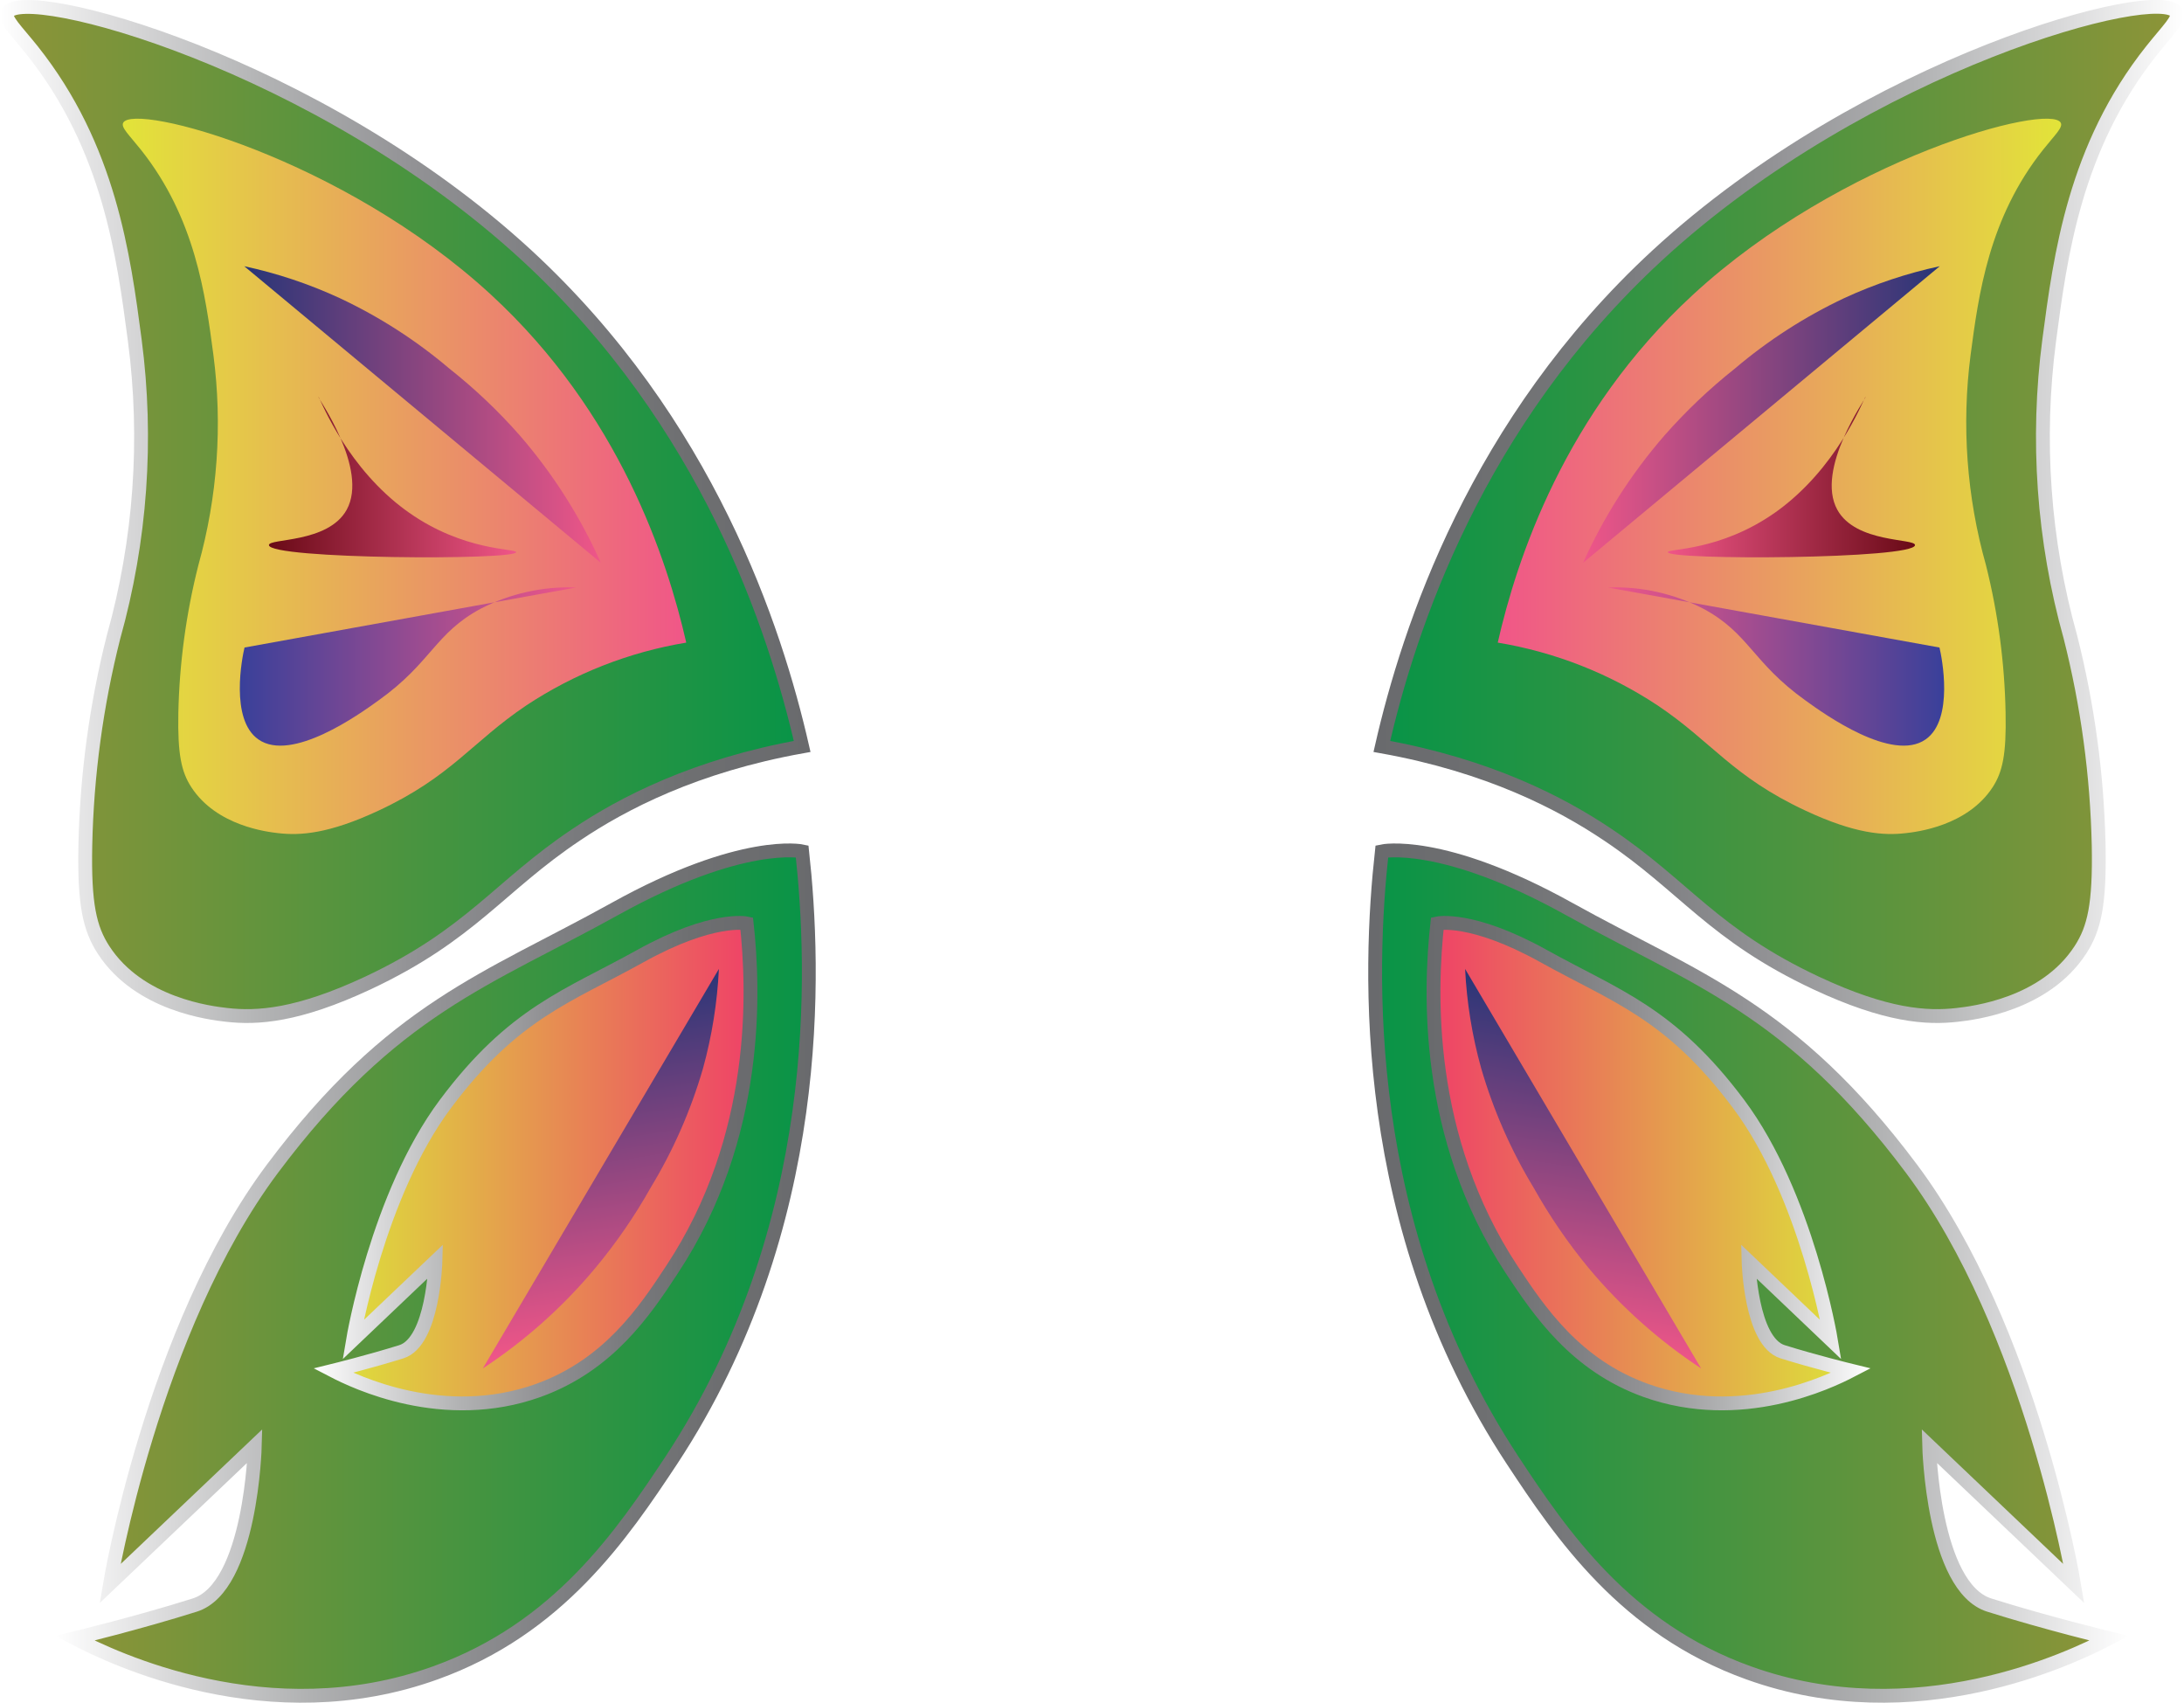
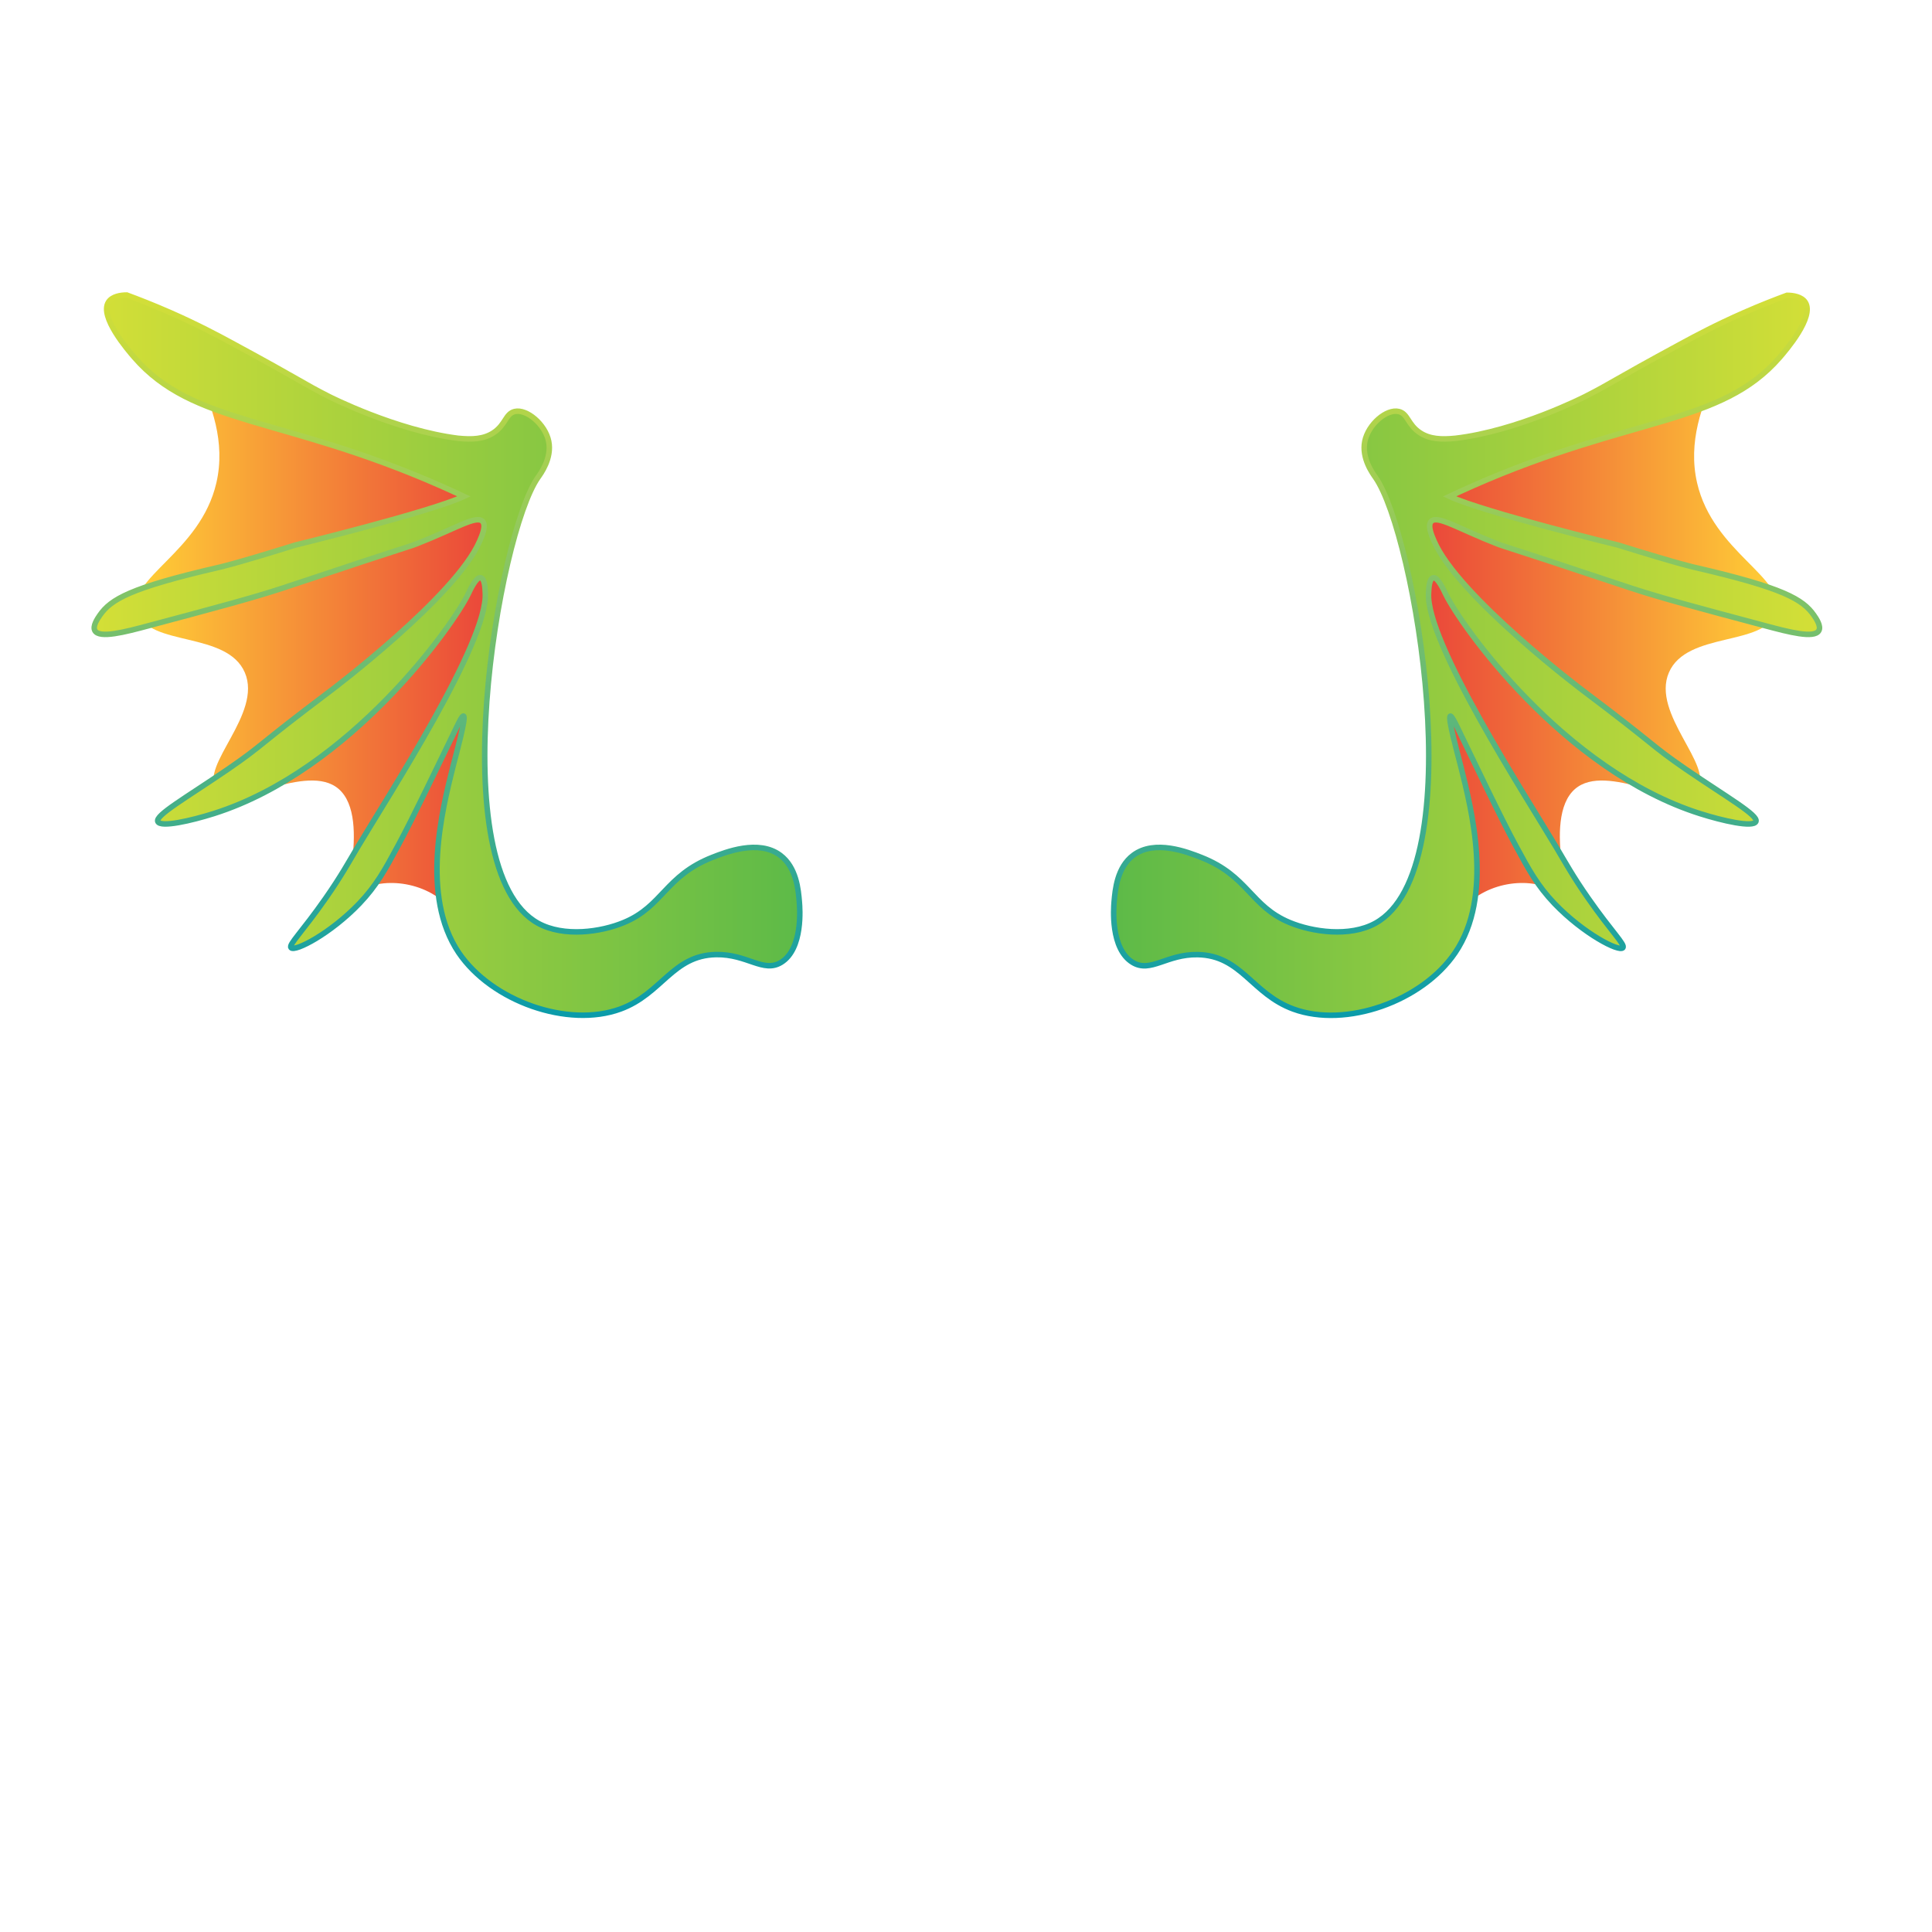
- <svg xmlns="http://www.w3.org/2000/svg" xmlns:xlink="http://www.w3.org/1999/xlink" viewBox="0 0 315.83 246.13">
+ <svg xmlns="http://www.w3.org/2000/svg" xmlns:xlink="http://www.w3.org/1999/xlink" id="Layer_1" data-name="Layer 1" viewBox="0 0 350 350">
  <defs>
-     <style>.cls-1,.cls-10,.cls-12,.cls-2,.cls-4,.cls-9{stroke-miterlimit:10;stroke-width:2px;}.cls-1{fill:url(#linear-gradient);stroke:url(#linear-gradient-2);}.cls-2{fill:url(#linear-gradient-3);stroke:url(#linear-gradient-4);}.cls-3{fill:url(#linear-gradient-5);}.cls-4{fill:url(#linear-gradient-6);stroke:url(#linear-gradient-7);}.cls-5{fill:url(#linear-gradient-8);}.cls-6{fill:url(#linear-gradient-9);}.cls-7{fill:url(#linear-gradient-10);}.cls-8{fill:url(#linear-gradient-11);}.cls-9{fill:url(#linear-gradient-12);stroke:url(#linear-gradient-13);}.cls-10{fill:url(#linear-gradient-14);stroke:url(#linear-gradient-15);}.cls-11{fill:url(#linear-gradient-16);}.cls-12{fill:url(#linear-gradient-17);stroke:url(#linear-gradient-18);}.cls-13{fill:url(#linear-gradient-19);}.cls-14{fill:url(#linear-gradient-20);}.cls-15{fill:url(#linear-gradient-21);}.cls-16{fill:url(#linear-gradient-22);}</style>
-     <linearGradient id="linear-gradient" x1="222.64" y1="125.86" x2="337.64" y2="125.86" gradientUnits="userSpaceOnUse">
-       <stop offset="0" stop-color="#089447" />
-       <stop offset="1" stop-color="#8d9438" />
+     <style>
+       .cls-1 {
+         fill: url(#linear-gradient);
+       }
+ 
+       .cls-2, .cls-4 {
+         stroke-miterlimit: 10;
+       }
+ 
+       .cls-2 {
+         fill: url(#linear-gradient-2);
+         stroke: url(#linear-gradient-3);
+       }
+ 
+       .cls-3 {
+         fill: url(#linear-gradient-4);
+       }
+ 
+       .cls-4 {
+         fill: url(#linear-gradient-5);
+         stroke: url(#linear-gradient-6);
+       }
+     </style>
+     <linearGradient id="linear-gradient" x1="278.89" y1="182.59" x2="345.92" y2="182.59" gradientTransform="matrix(1, 0, 0, -1, -23.97, 298.51)" gradientUnits="userSpaceOnUse">
+       <stop offset="0" stop-color="#e93f3a" />
+       <stop offset="1" stop-color="#ffd036" />
    </linearGradient>
-     <linearGradient id="linear-gradient-2" x1="221.43" y1="125.86" x2="338.64" y2="125.86" gradientUnits="userSpaceOnUse">
-       <stop offset="0" stop-color="#696a6d" />
-       <stop offset="0.15" stop-color="#6e6f71" />
-       <stop offset="0.31" stop-color="#7b7c7f" />
-       <stop offset="0.49" stop-color="#929295" />
-       <stop offset="0.67" stop-color="#b1b2b3" />
-       <stop offset="0.85" stop-color="#d9d9da" />
-       <stop offset="1" stop-color="#fff" />
+     <linearGradient id="linear-gradient-2" x1="225.72" y1="179.79" x2="353.59" y2="179.79" gradientTransform="matrix(1, 0, 0, -1, -23.97, 298.51)" gradientUnits="userSpaceOnUse">
+       <stop offset="0" stop-color="#5dba48" />
+       <stop offset="1" stop-color="#d4df37" />
    </linearGradient>
-     <linearGradient id="linear-gradient-3" x1="221.67" y1="235.95" x2="327.83" y2="235.95" xlink:href="#linear-gradient" />
-     <linearGradient id="linear-gradient-4" x1="220.67" y1="235.95" x2="330.66" y2="235.95" xlink:href="#linear-gradient-2" />
-     <linearGradient id="linear-gradient-5" x1="239.4" y1="120.76" x2="320.88" y2="120.76" gradientUnits="userSpaceOnUse">
-       <stop offset="0" stop-color="#f05688" />
-       <stop offset="1" stop-color="#e2e439" />
+     <linearGradient id="linear-gradient-3" x1="289.66" y1="114.07" x2="289.66" y2="245.51" gradientTransform="matrix(1, 0, 0, -1, -23.97, 298.51)" gradientUnits="userSpaceOnUse">
+       <stop offset="0" stop-color="#0a9baa" />
+       <stop offset="1" stop-color="#d4df37" />
    </linearGradient>
-     <linearGradient id="linear-gradient-6" x1="230.11" y1="220.08" x2="290.48" y2="220.08" gradientUnits="userSpaceOnUse">
-       <stop offset="0" stop-color="#ef4267" />
-       <stop offset="1" stop-color="#dde23a" />
-     </linearGradient>
-     <linearGradient id="linear-gradient-7" x1="229.11" y1="220.08" x2="293.3" y2="220.08" xlink:href="#linear-gradient-2" />
-     <linearGradient id="linear-gradient-8" x1="251.74" y1="111.83" x2="303.32" y2="111.83" gradientUnits="userSpaceOnUse">
-       <stop offset="0" stop-color="#f05688" />
-       <stop offset="1" stop-color="#273577" />
-     </linearGradient>
-     <linearGradient id="linear-gradient-9" x1="255.32" y1="148.27" x2="303.96" y2="148.27" gradientUnits="userSpaceOnUse">
-       <stop offset="0" stop-color="#f05688" />
-       <stop offset="1" stop-color="#39409a" />
-     </linearGradient>
-     <linearGradient id="linear-gradient-10" x1="264" y1="120.88" x2="299.74" y2="120.88" gradientUnits="userSpaceOnUse">
-       <stop offset="0" stop-color="#f05688" />
-       <stop offset="1" stop-color="#690a16" />
-     </linearGradient>
-     <linearGradient id="linear-gradient-11" x1="257.48" y1="201.83" x2="309.06" y2="201.83" gradientTransform="translate(7.39 468.41) rotate(-80.84)" xlink:href="#linear-gradient-8" />
-     <linearGradient id="linear-gradient-12" x1="222.64" y1="125.86" x2="337.64" y2="125.86" gradientTransform="matrix(-1, 0, 0, 1, 361.45, 0)" xlink:href="#linear-gradient" />
-     <linearGradient id="linear-gradient-13" x1="221.43" y1="125.86" x2="338.64" y2="125.86" gradientTransform="matrix(-1, 0, 0, 1, 361.45, 0)" xlink:href="#linear-gradient-2" />
-     <linearGradient id="linear-gradient-14" x1="221.67" y1="235.95" x2="327.83" y2="235.95" gradientTransform="matrix(-1, 0, 0, 1, 361.45, 0)" xlink:href="#linear-gradient" />
-     <linearGradient id="linear-gradient-15" x1="220.67" y1="235.95" x2="330.66" y2="235.95" gradientTransform="matrix(-1, 0, 0, 1, 361.45, 0)" xlink:href="#linear-gradient-2" />
-     <linearGradient id="linear-gradient-16" x1="239.4" y1="120.76" x2="320.88" y2="120.76" gradientTransform="matrix(-1, 0, 0, 1, 361.45, 0)" xlink:href="#linear-gradient-5" />
-     <linearGradient id="linear-gradient-17" x1="230.11" y1="220.08" x2="290.48" y2="220.08" gradientTransform="matrix(-1, 0, 0, 1, 361.45, 0)" xlink:href="#linear-gradient-6" />
-     <linearGradient id="linear-gradient-18" x1="229.11" y1="220.08" x2="293.3" y2="220.08" gradientTransform="matrix(-1, 0, 0, 1, 361.45, 0)" xlink:href="#linear-gradient-2" />
-     <linearGradient id="linear-gradient-19" x1="251.74" y1="111.83" x2="303.32" y2="111.83" gradientTransform="matrix(-1, 0, 0, 1, 361.45, 0)" xlink:href="#linear-gradient-8" />
-     <linearGradient id="linear-gradient-20" x1="255.32" y1="148.27" x2="303.96" y2="148.27" gradientTransform="matrix(-1, 0, 0, 1, 361.45, 0)" xlink:href="#linear-gradient-9" />
-     <linearGradient id="linear-gradient-21" x1="264" y1="120.88" x2="299.74" y2="120.88" gradientTransform="matrix(-1, 0, 0, 1, 361.45, 0)" xlink:href="#linear-gradient-10" />
-     <linearGradient id="linear-gradient-22" x1="257.48" y1="201.83" x2="309.06" y2="201.83" gradientTransform="matrix(-0.16, -0.99, -0.99, 0.16, 354.05, 468.41)" xlink:href="#linear-gradient-8" />
+     <linearGradient id="linear-gradient-4" x1="247.74" y1="182.59" x2="314.75" y2="182.59" gradientTransform="translate(339.48 298.51) rotate(180)" xlink:href="#linear-gradient" />
+     <linearGradient id="linear-gradient-5" x1="194.58" y1="179.82" x2="322.41" y2="179.82" gradientTransform="translate(339.48 298.51) rotate(180)" xlink:href="#linear-gradient-2" />
+     <linearGradient id="linear-gradient-6" x1="258.5" y1="114.07" x2="258.5" y2="245.56" gradientTransform="translate(339.48 298.51) rotate(180)" xlink:href="#linear-gradient-3" />
  </defs>
-   <g id="Layer_1" data-name="Layer 1">
-     <path class="cls-1" d="M222.64,159.83c3.88-17,13.62-46.82,39.83-71,30.31-27.94,72.78-39.22,75.07-35.12.53.94-1.18,2.48-3.58,5.5-11.13,14-13.19,29.6-14.81,41.88A107.26,107.26,0,0,0,322.21,144a134.54,134.54,0,0,1,4.09,30.13c.16,8.52-.62,12-2.64,15.11-5.16,7.95-15.53,9.14-17.79,9.4-4.42.51-10.26.15-20.42-4.6-14.93-7-19-14-30.13-21.44C248.57,168.06,238.1,162.6,222.64,159.83Z" transform="translate(-22.81 -51.91)" />
-     <path class="cls-2" d="M222.64,175s8.68-1.89,27.06,8.32,32.17,14.36,49.53,37.56,23.49,60,23.49,60l-20.93-19.91s.51,20.42,8.68,23,17.36,4.8,17.36,4.8c-5.49,2.85-28,13.71-52.16,5-17.82-6.4-27.05-20-34.14-30.76C219.3,229.21,220.77,192,222.64,175Z" transform="translate(-22.81 -51.91)" />
-     <path class="cls-3" d="M239.4,144.82c2.75-12.07,9.65-33.17,28.22-50.29,21.48-19.79,51.56-27.79,53.19-24.88.38.67-.84,1.76-2.54,3.9-7.89,9.91-9.34,21-10.49,29.67A76,76,0,0,0,310,133.61,95.05,95.05,0,0,1,312.84,155c.12,6-.44,8.5-1.86,10.71-3.66,5.63-11,6.48-12.61,6.66-3.13.36-7.27.11-14.47-3.26-10.57-4.93-13.47-9.9-21.35-15.19A59.51,59.51,0,0,0,239.4,144.82Z" transform="translate(-22.81 -51.91)" />
-     <path class="cls-4" d="M230.66,185.42s4.94-1.08,15.39,4.73,18.29,8.16,28.17,21.36,13.35,34.1,13.35,34.1l-11.9-11.33s.29,11.62,4.93,13.07,9.88,2.73,9.88,2.73c-3.12,1.62-15.91,7.79-29.67,2.86-10.13-3.64-15.37-11.37-19.41-17.49C228.76,216.24,229.6,195.06,230.66,185.42Z" transform="translate(-22.81 -51.91)" />
-     <path class="cls-5" d="M251.74,133.28a74.68,74.68,0,0,1,11.75-18.39,78.8,78.8,0,0,1,10.21-9.7A71.68,71.68,0,0,1,289.53,95a66.15,66.15,0,0,1,13.79-4.6" transform="translate(-22.81 -51.91)" />
-     <path class="cls-6" d="M255.32,136.85a27.79,27.79,0,0,1,13.79,3.06c6.66,3.57,7.1,7.78,14.8,13.28,2.76,2,12.56,9,17.37,5.62,4.14-2.89,2.33-11.92,2-13.28" transform="translate(-22.81 -51.91)" />
-     <path class="cls-7" d="M264,131.74c0-.54,7.5-.09,15.5-5.72.2-.14.94-.66,1.86-1.42,7.89-6.51,11.08-15.4,11.24-15.32s-7.34,10.45-4.09,16.34c2.68,4.85,11.26,4.1,11.23,5.1C299.69,132.76,264,132.94,264,131.74Z" transform="translate(-22.81 -51.91)" />
-     <path class="cls-8" d="M268.81,249.76a74.73,74.73,0,0,1-16.28-14.53,79,79,0,0,1-7.95-11.62A72.12,72.12,0,0,1,237,206.35,65.51,65.51,0,0,1,234.68,192" transform="translate(-22.81 -51.91)" />
-     <path class="cls-9" d="M138.81,159.83c-3.89-17-13.63-46.82-39.83-71C68.66,60.91,26.2,49.63,23.9,53.73c-.53.94,1.18,2.48,3.59,5.5,11.13,14,13.19,29.6,14.81,41.88A107.22,107.22,0,0,1,39.23,144a134.42,134.42,0,0,0-4.08,30.13c-.17,8.52.62,12,2.63,15.11,5.16,7.95,15.53,9.14,17.79,9.4,4.43.51,10.26.15,20.43-4.6,14.92-7,19-14,30.13-21.44C112.87,168.06,123.35,162.6,138.81,159.83Z" transform="translate(-22.81 -51.91)" />
-     <path class="cls-10" d="M138.81,175s-8.68-1.89-27.07,8.32-32.17,14.36-49.53,37.56-23.49,60-23.49,60l20.94-19.91s-.51,20.42-8.68,23-17.36,4.8-17.36,4.8c5.48,2.85,28,13.71,52.16,5,17.81-6.4,27-20,34.13-30.76C142.15,229.21,140.67,192,138.81,175Z" transform="translate(-22.81 -51.91)" />
-     <path class="cls-11" d="M122.05,144.82c-2.76-12.07-9.65-33.17-28.22-50.29C72.35,74.74,42.26,66.74,40.63,69.65c-.37.67.84,1.76,2.55,3.9,7.88,9.91,9.34,21,10.49,29.67a76.14,76.14,0,0,1-2.17,30.39A95.17,95.17,0,0,0,48.6,155c-.11,6,.44,8.5,1.87,10.71,3.65,5.63,11,6.48,12.6,6.66,3.14.36,7.27.11,14.48-3.26,10.57-4.93,13.47-9.9,21.34-15.19A59.51,59.51,0,0,1,122.05,144.82Z" transform="translate(-22.81 -51.91)" />
-     <path class="cls-12" d="M130.79,185.42s-4.94-1.08-15.39,4.73-18.3,8.16-28.17,21.36-13.36,34.1-13.36,34.1l11.91-11.33s-.29,11.62-4.94,13.07S71,250.08,71,250.08c3.12,1.62,15.91,7.79,29.66,2.86C110.76,249.3,116,241.57,120,235.45,132.69,216.24,131.85,195.06,130.79,185.42Z" transform="translate(-22.81 -51.91)" />
-     <path class="cls-13" d="M109.7,133.28A74.7,74.7,0,0,0,98,114.89a78.09,78.09,0,0,0-10.22-9.7A71.2,71.2,0,0,0,71.91,95a65.82,65.82,0,0,0-13.78-4.6" transform="translate(-22.81 -51.91)" />
-     <path class="cls-14" d="M106.13,136.85a27.75,27.75,0,0,0-13.79,3.06c-6.66,3.57-7.1,7.78-14.81,13.28-2.76,2-12.56,9-17.36,5.62-4.15-2.89-2.33-11.92-2-13.28" transform="translate(-22.81 -51.91)" />
-     <path class="cls-15" d="M97.45,131.74c0-.54-7.51-.09-15.5-5.72-.2-.14-.94-.66-1.87-1.42-7.89-6.51-11.08-15.4-11.23-15.32s7.34,10.45,4.09,16.34c-2.69,4.85-11.27,4.1-11.24,5.1C61.76,132.76,97.4,132.94,97.45,131.74Z" transform="translate(-22.81 -51.91)" />
-     <path class="cls-16" d="M92.63,249.76a74.25,74.25,0,0,0,16.28-14.53,77.44,77.44,0,0,0,8-11.62,71.67,71.67,0,0,0,7.57-17.26A66.12,66.12,0,0,0,126.77,192" transform="translate(-22.81 -51.91)" />
+   <g id="Wings_2">
+     <path class="cls-1" d="M261.83,174.6c-.05-1.22-.12-6.91,4.08-10.89,4.9-4.64,13.37-4.83,16.68-1.37,1.67,1.75,1.77,4.14,2.05,4.09.77-.14-5.47-18.12.68-23.49,5.77-5,18.93,4.12,22.12,0s-8.35-13.59-5.1-21.11,17.38-4.65,19.4-10.89-11.39-10.82-14.3-23.48c-3.37-14.71,10.29-27.67,7.49-30S302.15,71.77,281.86,77c-12.95,3.37-22.69.18-26.16,6.3-1.49,2.63-.69,5,1,14.29,1.35,7.34,1.94,14.81,3.41,22.13C261.94,128.85,263.37,144.71,261.83,174.6Z" />
+     <path class="cls-2" d="M201.83,163.4c.19-2.21.54-6.26,3.47-8.46,3.9-2.94,9.91-.56,12.3.38,8.53,3.35,8.94,8.85,16,11.79,4.13,1.73,10.89,2.72,15.57.14,17.55-9.7,7.22-70.49,0-80.77-.45-.65-2.55-3.46-1.92-6.54s3.95-5.91,6.15-5.39c1.69.41,1.61,2.38,3.85,3.85,1.77,1.16,3.85,1.25,6.41,1,11.28-1.32,23.43-7.52,23.43-7.52,5.08-2.58,4.21-2.44,17.62-9.7,2.44-1.32,6.09-3.28,11.11-5.49,3.2-1.41,5.94-2.46,7.91-3.19,1.08,0,2.65.23,3.32,1.28,1.69,2.64-3.56,8.72-4.67,10C311.68,77.06,295.54,75.36,266.83,88c-1.82.81-3.3,1.49-4.23,1.93h0c6.13,2.85,30.48,8.8,30.53,8.81h0c11.76,3.66,14.08,4.09,14.08,4.09,15.83,3.67,19.39,5.73,21.39,8.62.42.59,1.37,2,.89,2.81-.82,1.44-5.38.26-9.7-.9-12.48-3.33-18.72-5-24.12-6.76s-5.54-1.86-15.07-5c-8.81-2.89-8.35-2.69-9.32-3.06-7.09-2.76-10.84-5.26-12-4.09-.71.75.09,2.59.52,3.57,4.29,10,27,27.11,27,27.11,13.83,10.41,12,9.68,18.66,14.26,7.49,5.12,13.13,8.3,12.64,9.44S312,148.67,308,147.4c-24.77-7.84-43.43-34.18-46.13-39.83-.28-.58-1.41-3.06-2.21-2.9s-.81,2.08-.86,2.73c-.59,8.76,17.65,36.88,23.15,46.12,1.54,2.58,3,5.26,5.79,9.24,4.24,6.08,6.73,8.38,6.26,8.93-.69.81-7.17-2.56-12.39-8-3.1-3.26-4.64-6.1-7-10.47-2.69-4.94-7.36-14.78-10.68-21.61-.31-.65-1-2-1.19-1.88-.52.18,1.3,6.78,1.87,9,2,8,6,23.55-1,33.87-6,8.84-19.82,13.66-29.28,10.21-7.55-2.75-9.43-9.73-17.36-9.87-5.67-.1-8.53,3.4-11.79,1.41C201.14,171.88,201.75,164.46,201.83,163.4Z" />
+     <path class="cls-3" d="M84.82,174.6c0-1.22.12-6.91-4.09-10.89-4.9-4.64-13.37-4.83-16.68-1.37-1.66,1.75-1.76,4.14-2,4.09-.78-.14,5.46-18.12-.68-23.49-5.77-5-18.93,4.12-22.13,0s8.36-13.59,5.11-21.11S27,117.18,24.94,110.94,36.29,100.12,39.2,87.46c3.4-14.72-10.29-27.68-7.49-30S44.5,71.8,64.79,77.07c13,3.37,22.69.18,26.16,6.3,1.49,2.63.69,5-1,14.29C88.6,105,88,112.47,86.55,119.79,84.71,128.85,83.28,144.71,84.82,174.6Z" />
+     <path class="cls-4" d="M144.81,163.4c-.18-2.21-.53-6.26-3.46-8.46-3.91-2.94-9.92-.56-12.31.38-8.52,3.35-8.94,8.85-16,11.79-4.12,1.73-10.88,2.72-15.57.14-17.54-9.7-7.22-70.49,0-80.77.46-.65,2.56-3.46,1.93-6.54s-4-5.91-6.16-5.39c-1.68.41-1.61,2.38-3.84,3.85-1.77,1.16-3.85,1.25-6.41,1C71.74,78,59.6,71.83,59.6,71.83c-5.07-2.58-4.2-2.44-17.61-9.7-2.44-1.32-6.09-3.28-11.11-5.49-3.21-1.41-5.94-2.46-7.91-3.19-1.09,0-2.65.23-3.32,1.28-1.69,2.64,3.56,8.72,4.67,10C35,77.06,51.1,75.36,79.81,88c1.82.81,3.3,1.49,4.23,1.93h0c-6.13,2.85-30.47,8.8-30.52,8.81h0c-11.76,3.66-14.08,4.09-14.08,4.09-15.84,3.67-19.35,5.73-21.35,8.62-.41.59-1.37,2-.89,2.81.83,1.44,5.38.26,9.7-.9,12.48-3.33,18.73-5,24.13-6.76s5.54-1.86,15.06-5c8.82-2.89,8.36-2.69,9.32-3.06,7.09-2.76,10.85-5.26,12-4.09.72.75-.09,2.59-.51,3.57-4.29,10-27,27.11-27,27.11-13.83,10.41-12,9.68-18.67,14.26-7.49,5.12-13.13,8.3-12.64,9.44s6.11-.17,10.13-1.44c24.76-7.84,43.43-34.18,46.13-39.83.27-.58,1.4-3.06,2.21-2.9s.81,2.08.85,2.73c.59,8.76-17.64,36.88-23.15,46.12-1.53,2.58-3,5.26-5.78,9.24-4.24,6.08-6.73,8.38-6.26,8.93.69.81,7.17-2.56,12.38-8,3.1-3.26,4.65-6.1,7-10.47,2.69-4.94,7.37-14.78,10.69-21.61.31-.65.95-2,1.19-1.88.52.18-1.31,6.78-1.88,9-2,8-5.94,23.55,1,33.87,6,8.84,19.82,13.66,29.27,10.21,7.55-2.75,9.43-9.73,17.36-9.87,5.68-.1,8.54,3.4,11.79,1.41C145.51,171.88,144.9,164.46,144.81,163.4Z" />
  </g>
</svg>
